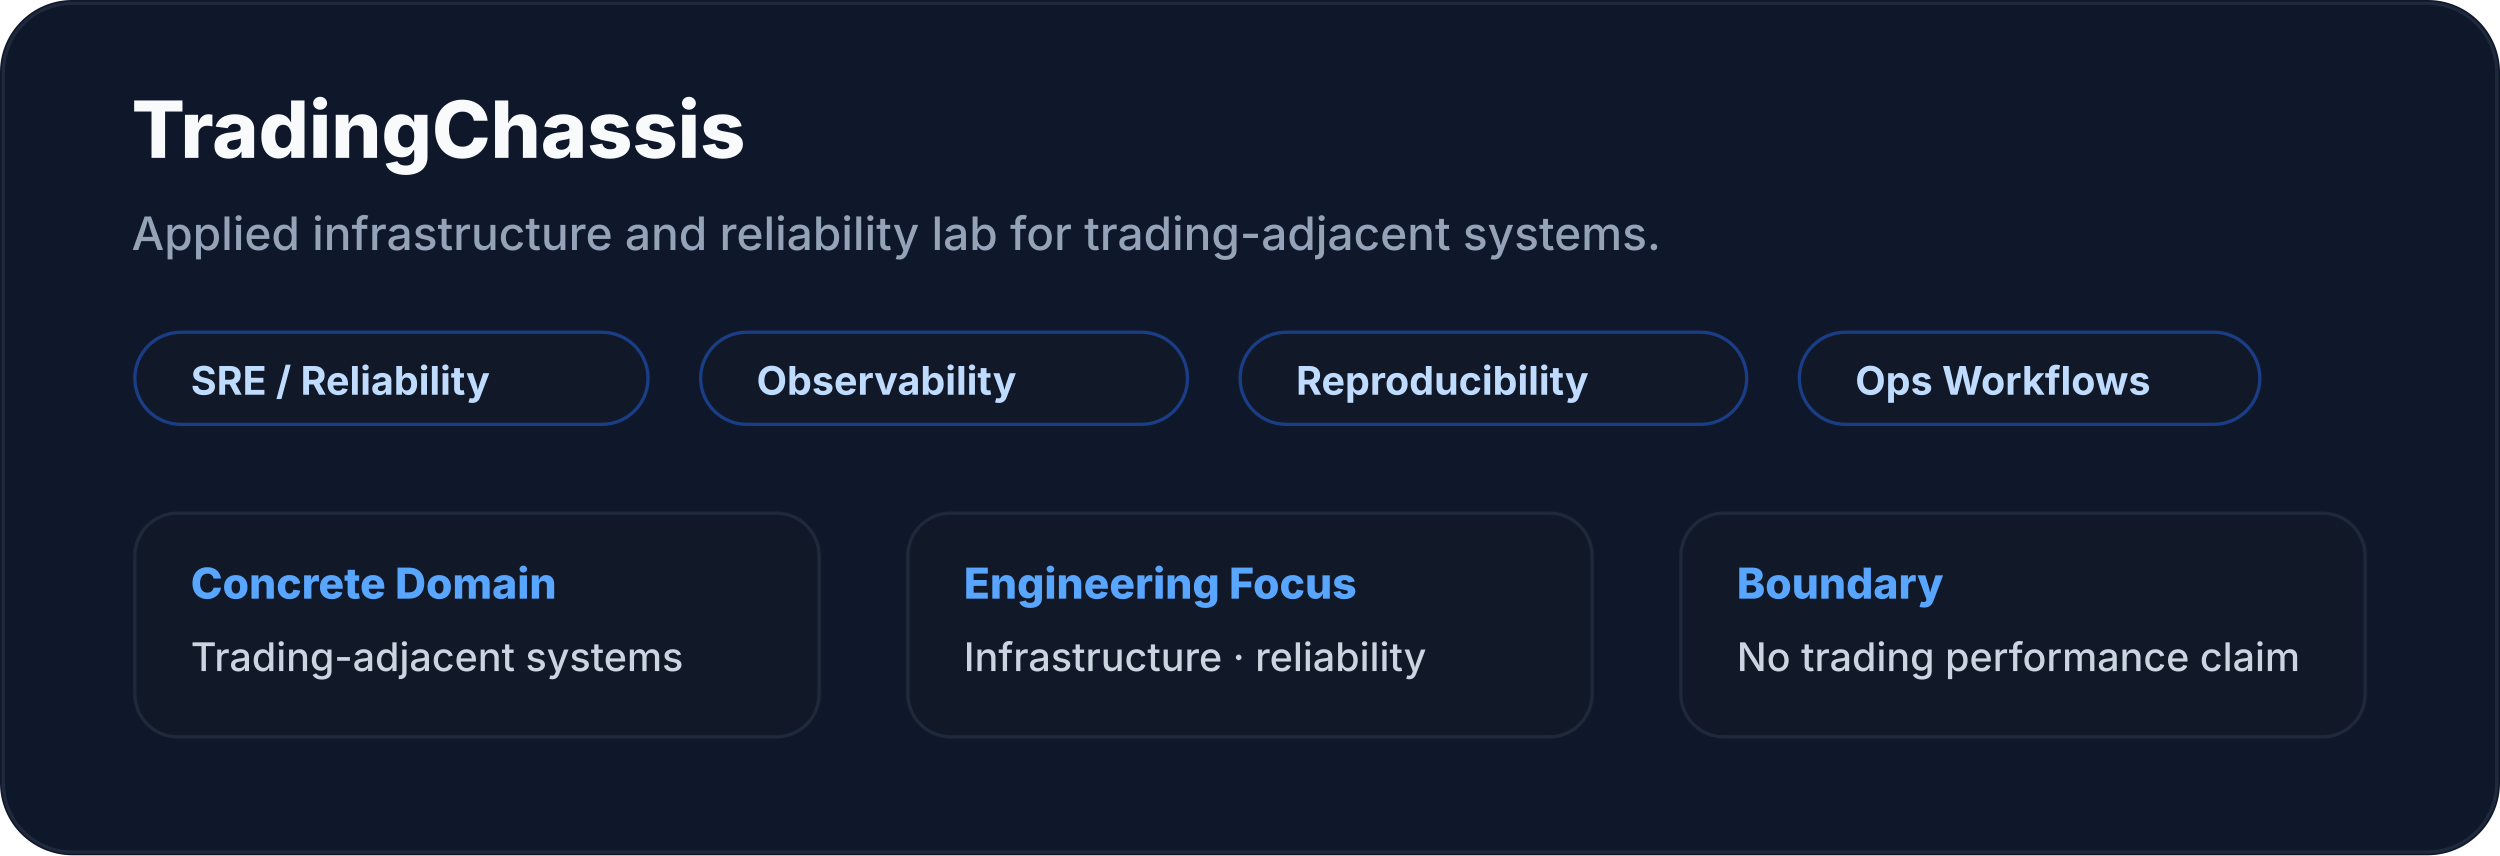
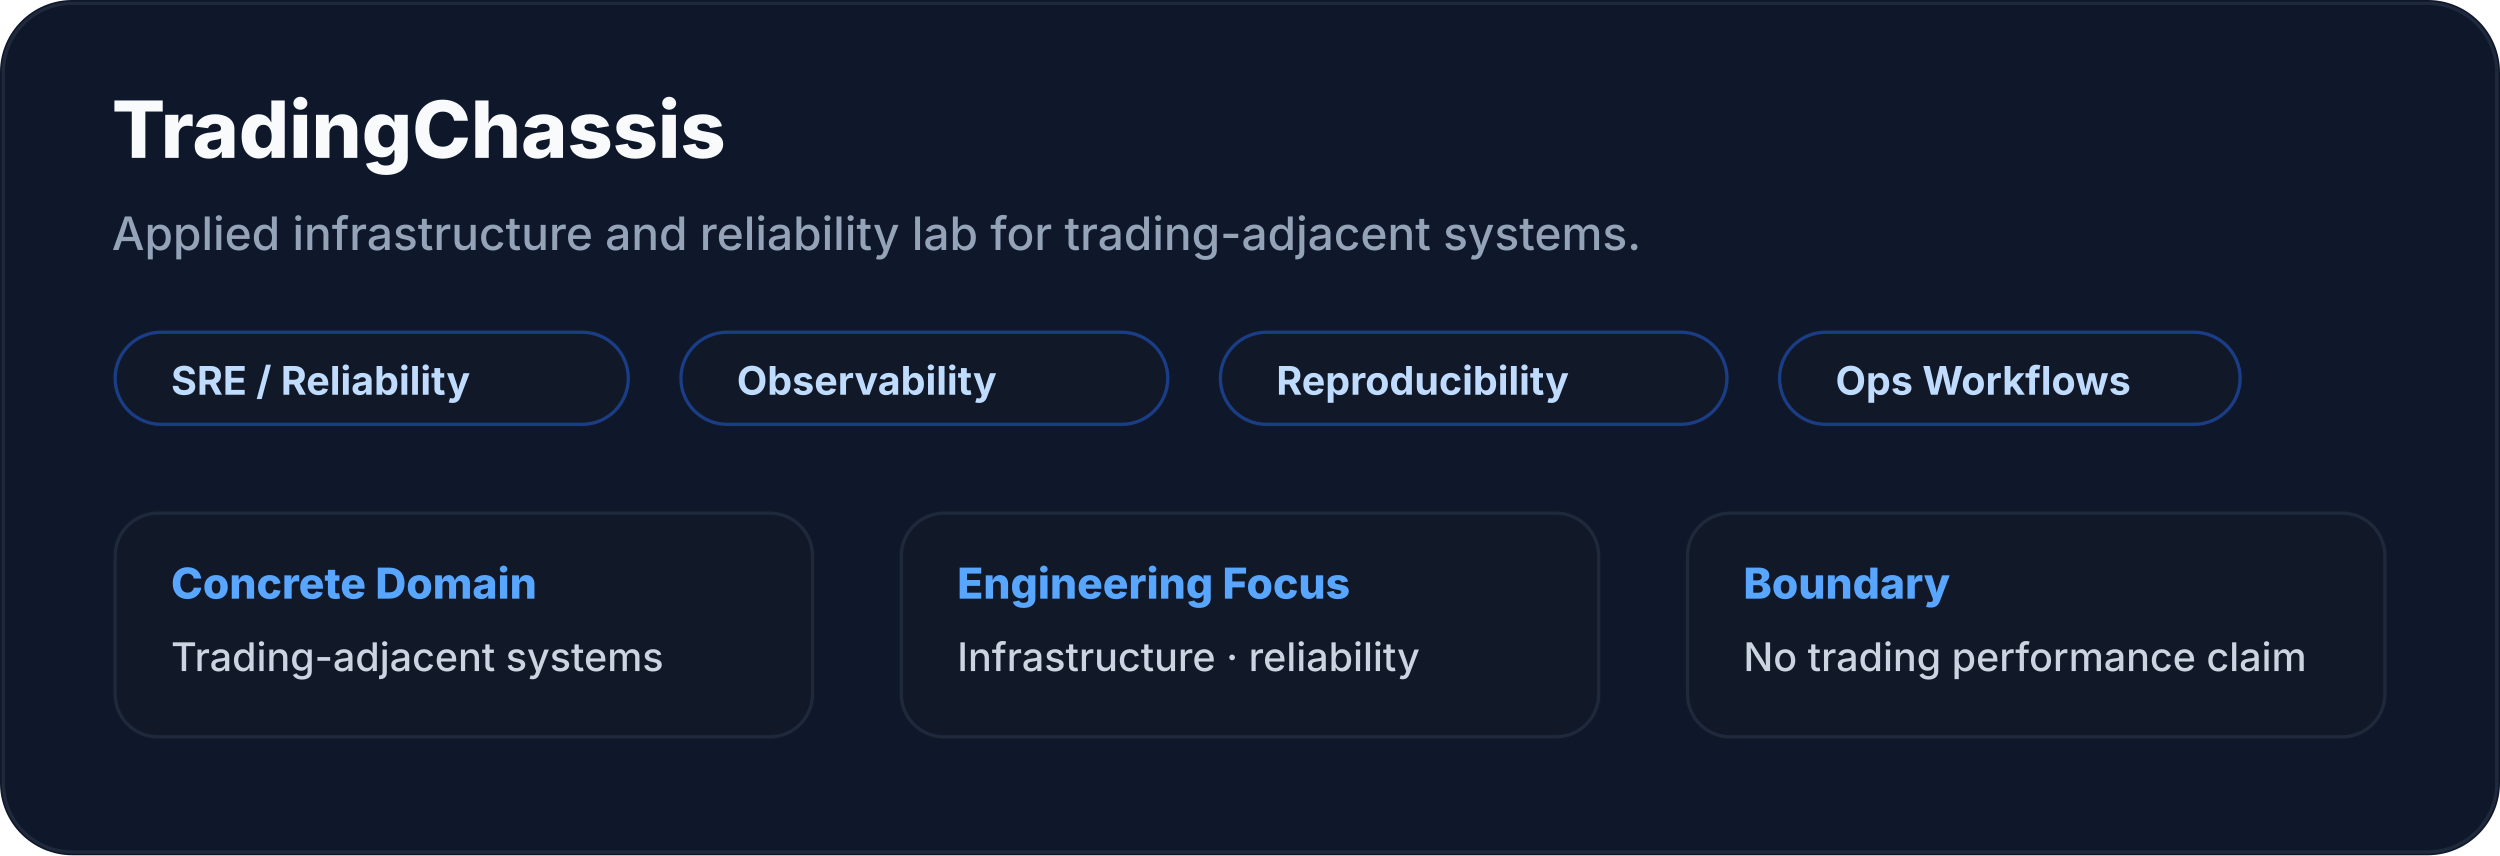
<svg xmlns="http://www.w3.org/2000/svg" width="760" height="260" viewBox="0 0 760 260" fill="none">
  <rect width="760" height="260" rx="22" fill="#0F172A" />
  <rect x="1" y="1" width="758" height="258" rx="21" stroke="#1E293B" stroke-width="1" />
-   <text x="40" y="48" fill="#F8FAFC" font-family="Inter, Segoe UI, Arial, sans-serif" font-size="24" font-weight="800">
+   <text x="34" y="48" fill="#F8FAFC" font-family="Inter, Segoe UI, Arial, sans-serif" font-size="24" font-weight="800">
    TradingChassis
  </text>
-   <text x="40" y="76" fill="#94A3B8" font-family="Inter, Segoe UI, Arial, sans-serif" font-size="14" font-weight="500">
+   <text x="34" y="76" fill="#94A3B8" font-family="Inter, Segoe UI, Arial, sans-serif" font-size="14" font-weight="500">
    Applied infrastructure and reliability lab for trading-adjacent systems.
  </text>
-   <g transform="translate(40, 100)">
+   <g transform="translate(34, 100)">
    <rect width="158" height="30" rx="15" fill="#111827" />
    <rect x="1" y="1" width="156" height="28" rx="14" stroke="#2563EB" stroke-opacity="0.5" />
    <text x="18" y="20" fill="#BFDBFE" font-family="Inter, Segoe UI, Arial, sans-serif" font-size="12" font-weight="700">
      SRE / Reliability
    </text>
  </g>
-   <g transform="translate(212, 100)">
+   <g transform="translate(206, 100)">
    <rect width="150" height="30" rx="15" fill="#111827" />
    <rect x="1" y="1" width="148" height="28" rx="14" stroke="#2563EB" stroke-opacity="0.5" />
    <text x="18" y="20" fill="#BFDBFE" font-family="Inter, Segoe UI, Arial, sans-serif" font-size="12" font-weight="700">
      Observability
    </text>
  </g>
-   <g transform="translate(376, 100)">
+   <g transform="translate(370, 100)">
    <rect width="156" height="30" rx="15" fill="#111827" />
    <rect x="1" y="1" width="154" height="28" rx="14" stroke="#2563EB" stroke-opacity="0.5" />
    <text x="18" y="20" fill="#BFDBFE" font-family="Inter, Segoe UI, Arial, sans-serif" font-size="12" font-weight="700">
      Reproducibility
    </text>
  </g>
-   <g transform="translate(546, 100)">
+   <g transform="translate(540, 100)">
    <rect width="142" height="30" rx="15" fill="#111827" />
    <rect x="1" y="1" width="140" height="28" rx="14" stroke="#2563EB" stroke-opacity="0.5" />
    <text x="18" y="20" fill="#BFDBFE" font-family="Inter, Segoe UI, Arial, sans-serif" font-size="12" font-weight="700">
      Ops Workflows
    </text>
  </g>
-   <g transform="translate(40, 155)">
-     <rect width="210" height="70" rx="14" fill="#111827" />
-     <rect x="1" y="1" width="208" height="68" rx="13" stroke="#1E293B" stroke-width="1" />
+   <g transform="translate(34, 155)">
+     <rect width="214" height="70" rx="14" fill="#111827" />
+     <rect x="1" y="1" width="212" height="68" rx="13" stroke="#1E293B" stroke-width="1" />
    <text x="18" y="27" fill="#58A6FF" font-family="Inter, Segoe UI, Arial, sans-serif" font-size="13" font-weight="800">
      Concrete Domain
    </text>
    <text x="18" y="49" fill="#CBD5E1" font-family="Inter, Segoe UI, Arial, sans-serif" font-size="12" font-weight="500">
      Trading-adjacent systems
    </text>
  </g>
-   <g transform="translate(275, 155)">
-     <rect width="210" height="70" rx="14" fill="#111827" />
-     <rect x="1" y="1" width="208" height="68" rx="13" stroke="#1E293B" stroke-width="1" />
+   <g transform="translate(273, 155)">
+     <rect width="214" height="70" rx="14" fill="#111827" />
+     <rect x="1" y="1" width="212" height="68" rx="13" stroke="#1E293B" stroke-width="1" />
    <text x="18" y="27" fill="#58A6FF" font-family="Inter, Segoe UI, Arial, sans-serif" font-size="13" font-weight="800">
      Engineering Focus
    </text>
    <text x="18" y="49" fill="#CBD5E1" font-family="Inter, Segoe UI, Arial, sans-serif" font-size="12" font-weight="500">
      Infrastructure · reliability
    </text>
  </g>
-   <g transform="translate(510, 155)">
-     <rect width="210" height="70" rx="14" fill="#111827" />
-     <rect x="1" y="1" width="208" height="68" rx="13" stroke="#1E293B" stroke-width="1" />
+   <g transform="translate(512, 155)">
+     <rect width="214" height="70" rx="14" fill="#111827" />
+     <rect x="1" y="1" width="212" height="68" rx="13" stroke="#1E293B" stroke-width="1" />
    <text x="18" y="27" fill="#58A6FF" font-family="Inter, Segoe UI, Arial, sans-serif" font-size="13" font-weight="800">
      Boundary
    </text>
    <text x="18" y="49" fill="#CBD5E1" font-family="Inter, Segoe UI, Arial, sans-serif" font-size="12" font-weight="500">
      No trading performance claim
    </text>
  </g>
</svg>
